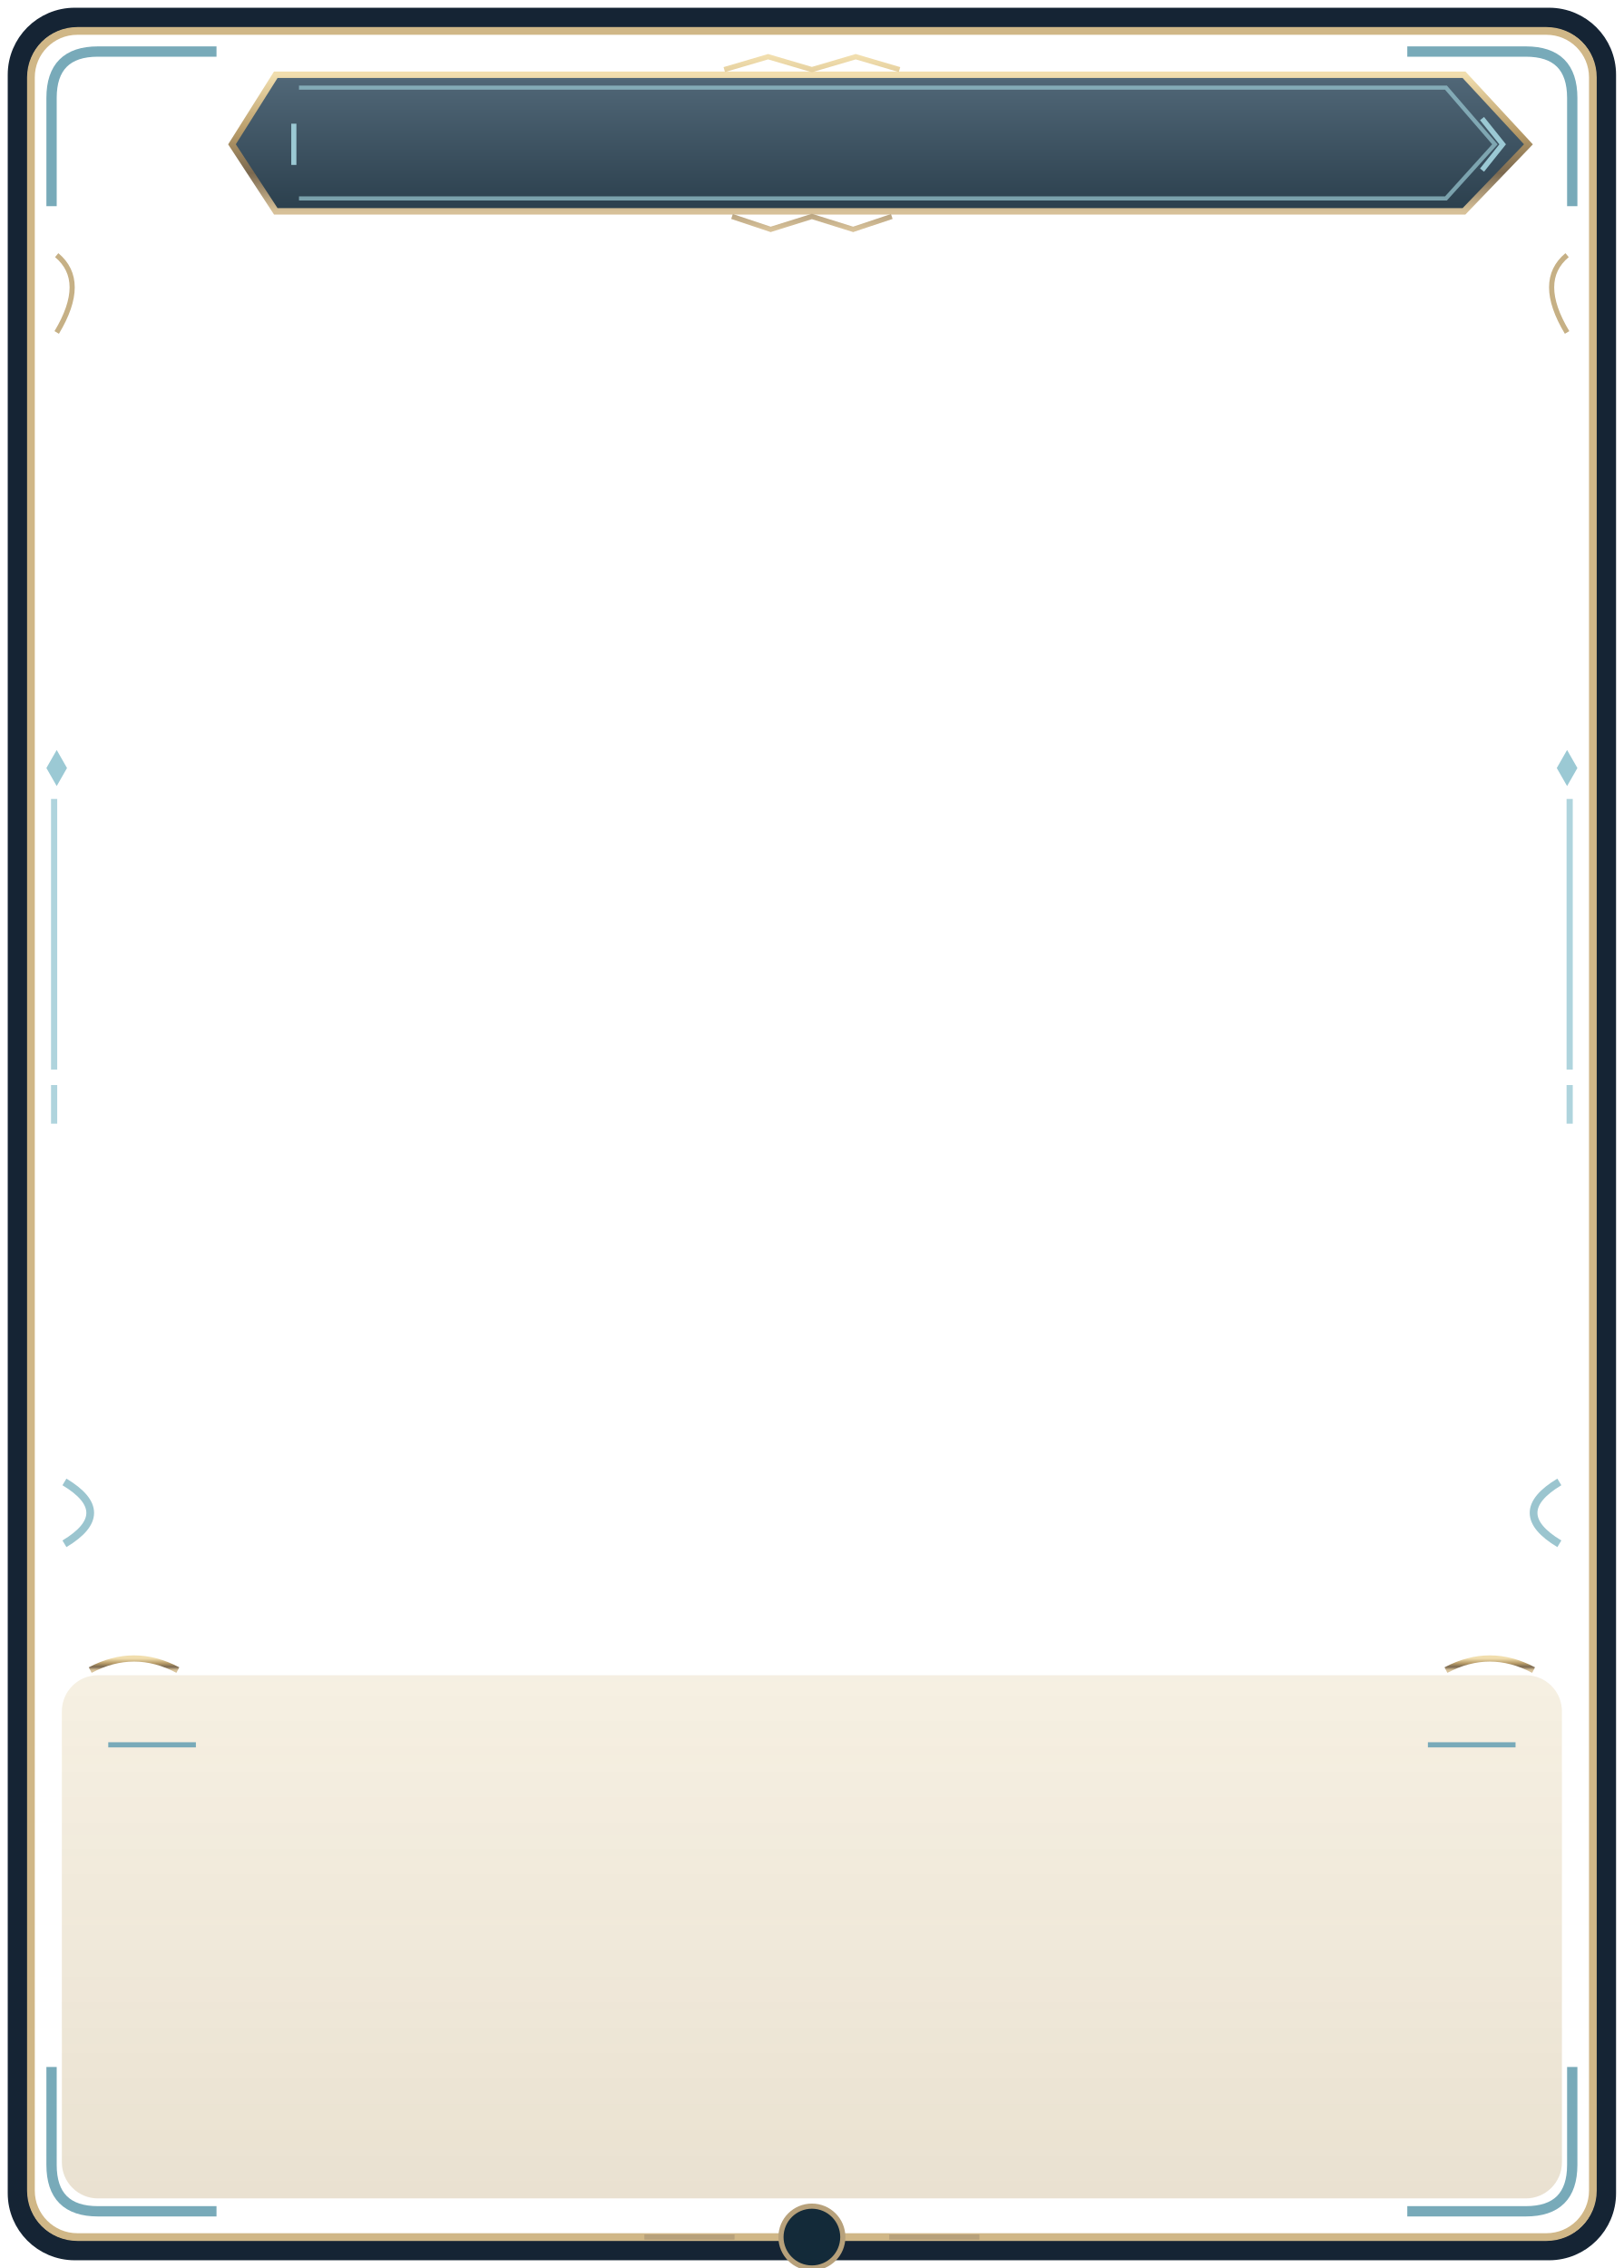
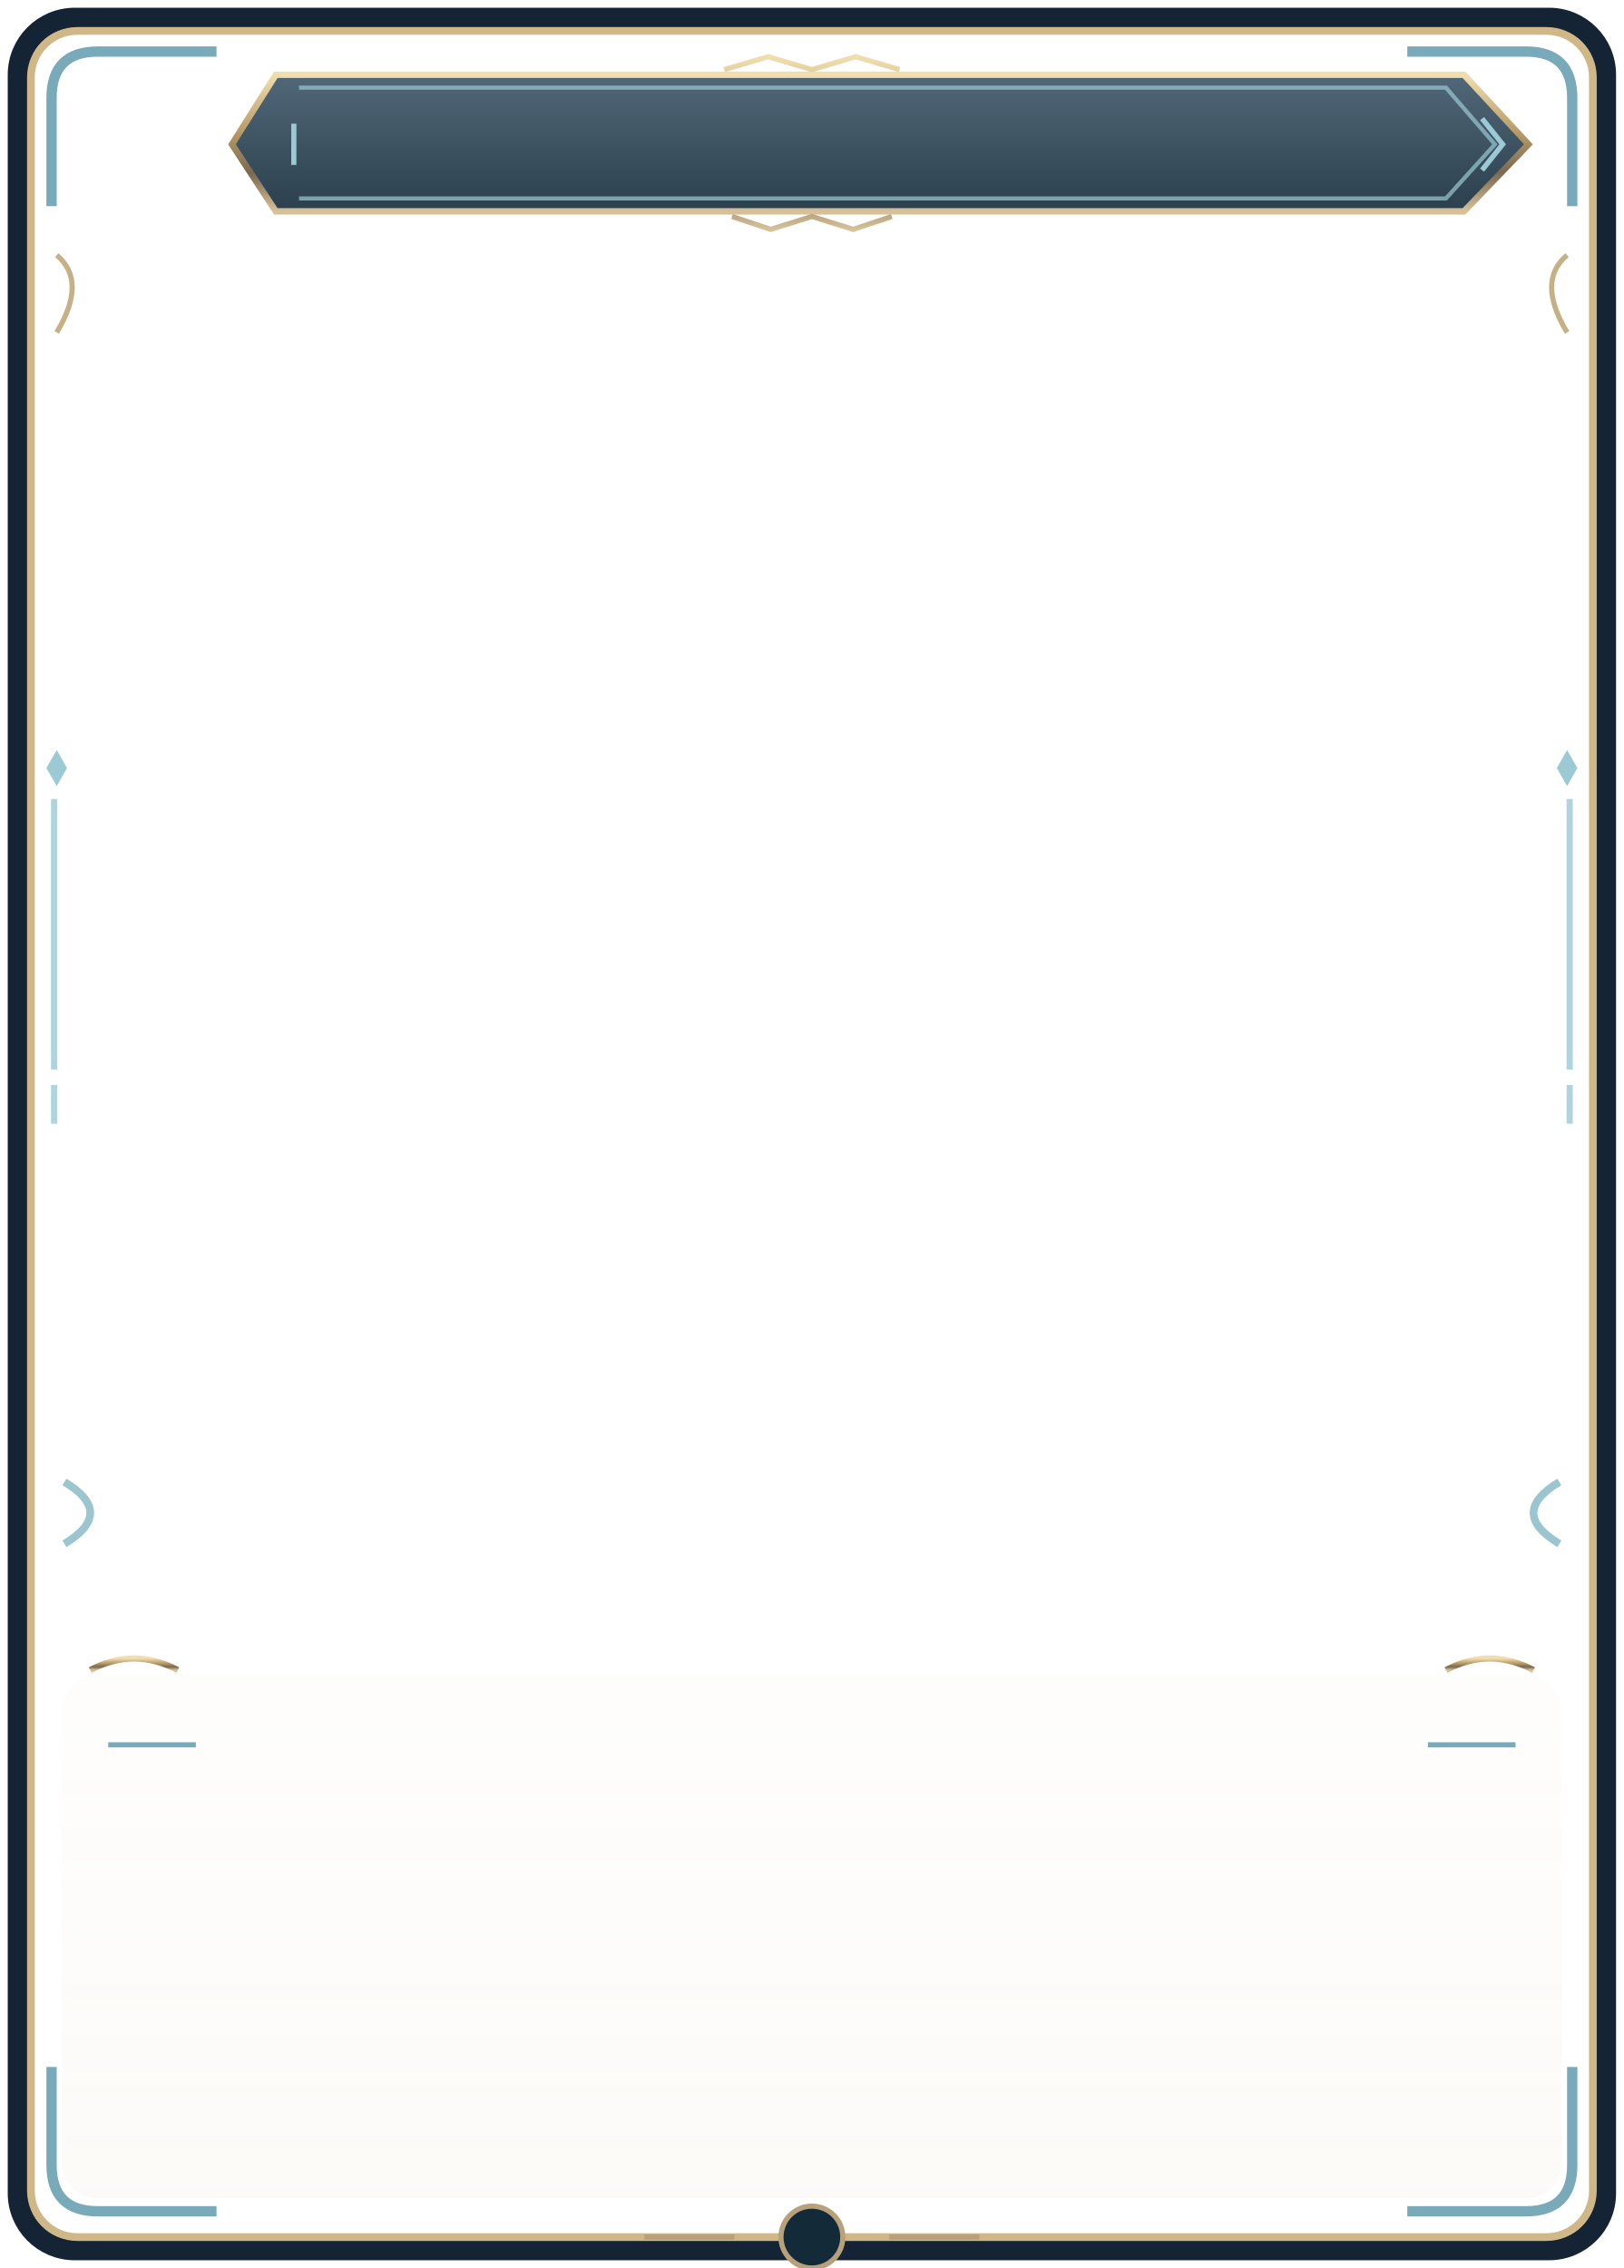
<svg xmlns="http://www.w3.org/2000/svg" width="63mm" height="88mm" viewBox="0 0 630 880">
  <defs>
    <linearGradient id="paper" x2="0" y2="1">
-       <stop stop-color="#f4eddd" stop-opacity=".85" />
-       <stop offset="1" stop-color="#e8dfcd" stop-opacity=".93" />
+       <stop stop-color="#f4eddd" stop-opacity=".10" />
+       <stop offset="1" stop-color="#e8dfcd" stop-opacity=".14" />
    </linearGradient>
  </defs>
  <defs>
    <linearGradient id="metal" x2="0" y2="1">
      <stop stop-color="#f1deae" />
      <stop offset=".42" stop-color="#b79b68" />
      <stop offset=".72" stop-color="#7b6950" />
      <stop offset="1" stop-color="#d7c199" />
    </linearGradient>
    <linearGradient id="title" x2="0" y2="1">
      <stop stop-color="#40596b" />
      <stop offset="1" stop-color="#162c3b" />
    </linearGradient>
  </defs>
  <rect x="7" y="7" width="616" height="866" rx="22" fill="none" stroke="#152434" stroke-width="8" />
  <rect x="12" y="12" width="606" height="856" rx="18" fill="none" stroke="#d0b787" stroke-width="3" />
  <path d="M20 80V38q0-18 18-18h46M610 80V38q0-18-18-18h-46M20 802v38q0 18 18 18h46M610 802v38q0 18-18 18h-46" fill="none" stroke="#78aab9" stroke-width="4" />
  <path d="M22 99q12 10 0 30M608 99q-12 10 0 30" fill="none" stroke="#c6b085" stroke-width="2" />
  <path d="M107 29h461l25 27-25 26H107L90 56Z" fill="url(#title)" fill-opacity=".91" stroke="url(#metal)" stroke-width="2.5" />
  <path d="M116 34h445l19 22-19 21H116" fill="none" stroke="#9bc9d4" stroke-opacity=".7" stroke-width="1.6" />
  <path d="m281 27 17-5 17 5 17-5 17 5M284 84l15 5 16-5 16 5 15-5" fill="none" stroke="url(#metal)" stroke-width="2" />
  <path d="M114 48v16M575 46l8 10-8 10" fill="none" stroke="#9bc9d4" stroke-width="2" />
  <rect x="24" y="650" width="582" height="203" rx="14" fill="url(#paper)" />
  <path d="M42 677h34M588 677h-34" stroke="#78aab9" stroke-width="2" />
  <path d="M285 868h-35M345 868h35" stroke="#b7a17b" stroke-width="2" />
  <circle cx="315" cy="868" r="12" fill="#132a39" stroke="#b7a17b" stroke-width="2" />
  <path d="M25 575q20 12 0 24M605 575q-20 12 0 24" fill="none" stroke="#9bc5cf" stroke-width="3" />
  <path d="M21 310v105m0 6v15M609 310v105m0 6v15" stroke="#9bc9d4" stroke-opacity=".8" stroke-width="2.4" />
  <path d="m18 298 4-7 4 7-4 7ZM604 298l4-7 4 7-4 7Z" fill="#9bc9d4" />
  <path d="M35 648q17-9 34 0M561 648q17-9 34 0" fill="none" stroke="url(#metal)" stroke-width="2.4" />
</svg>
